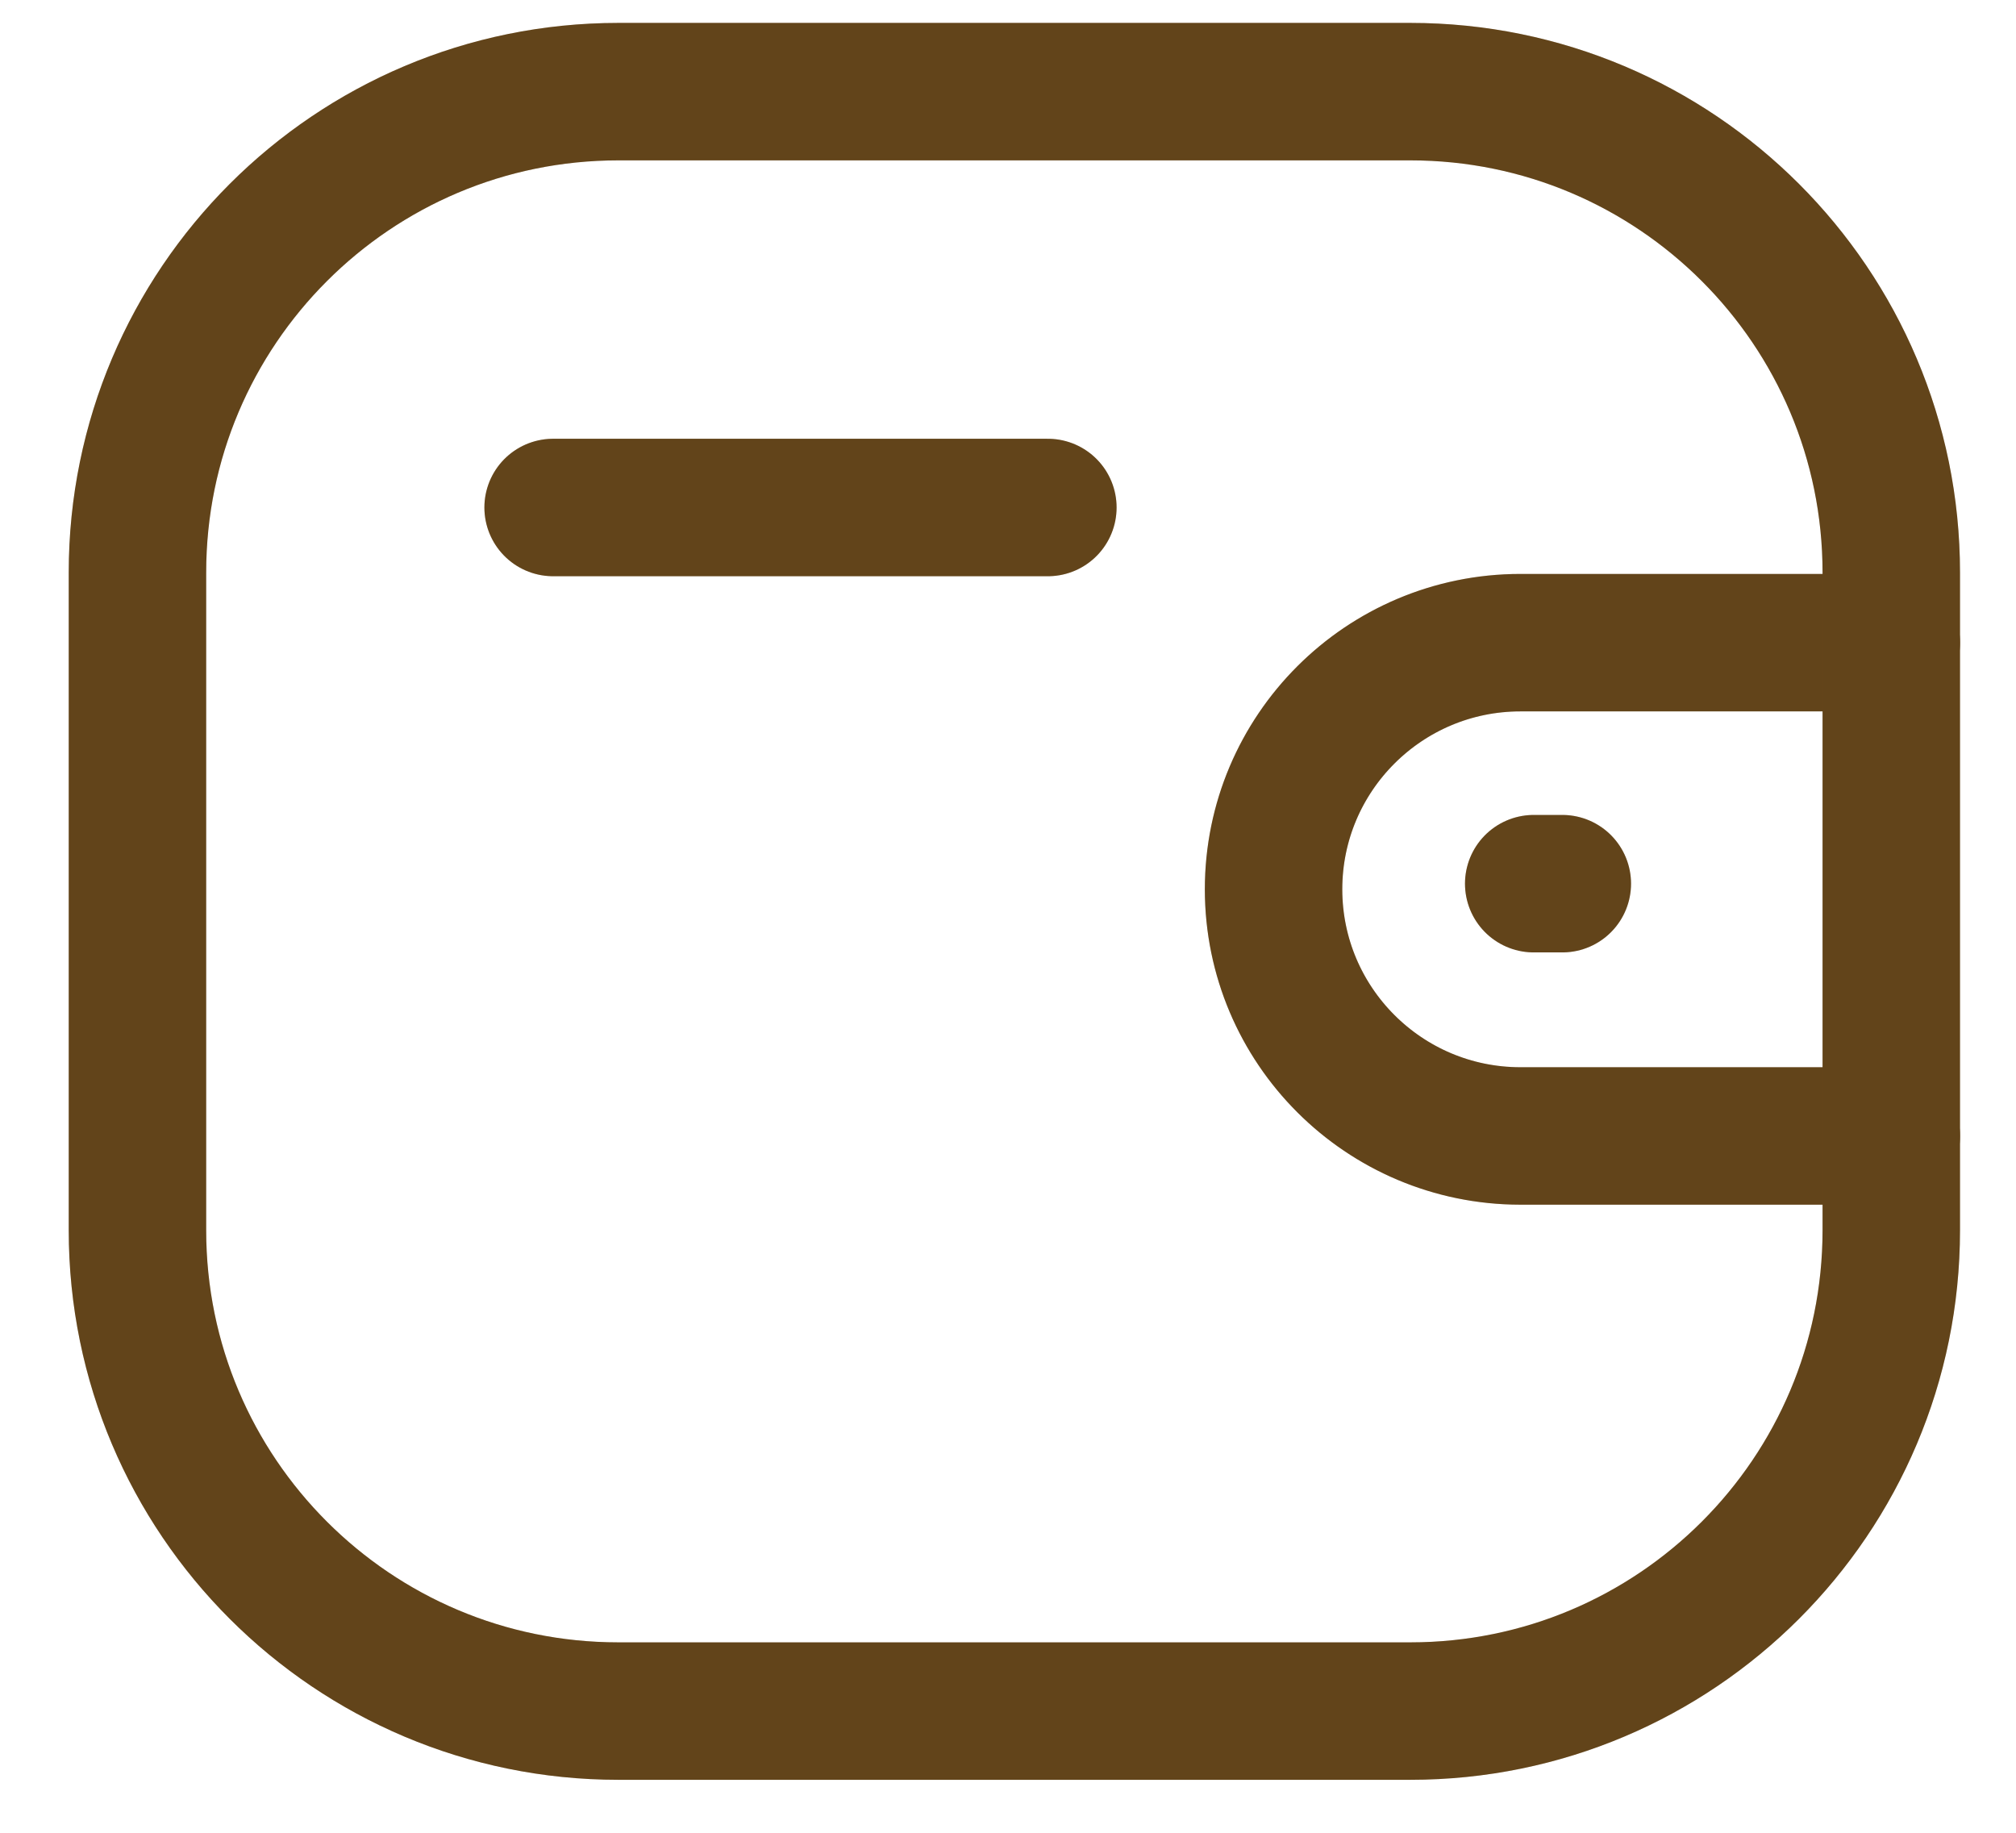
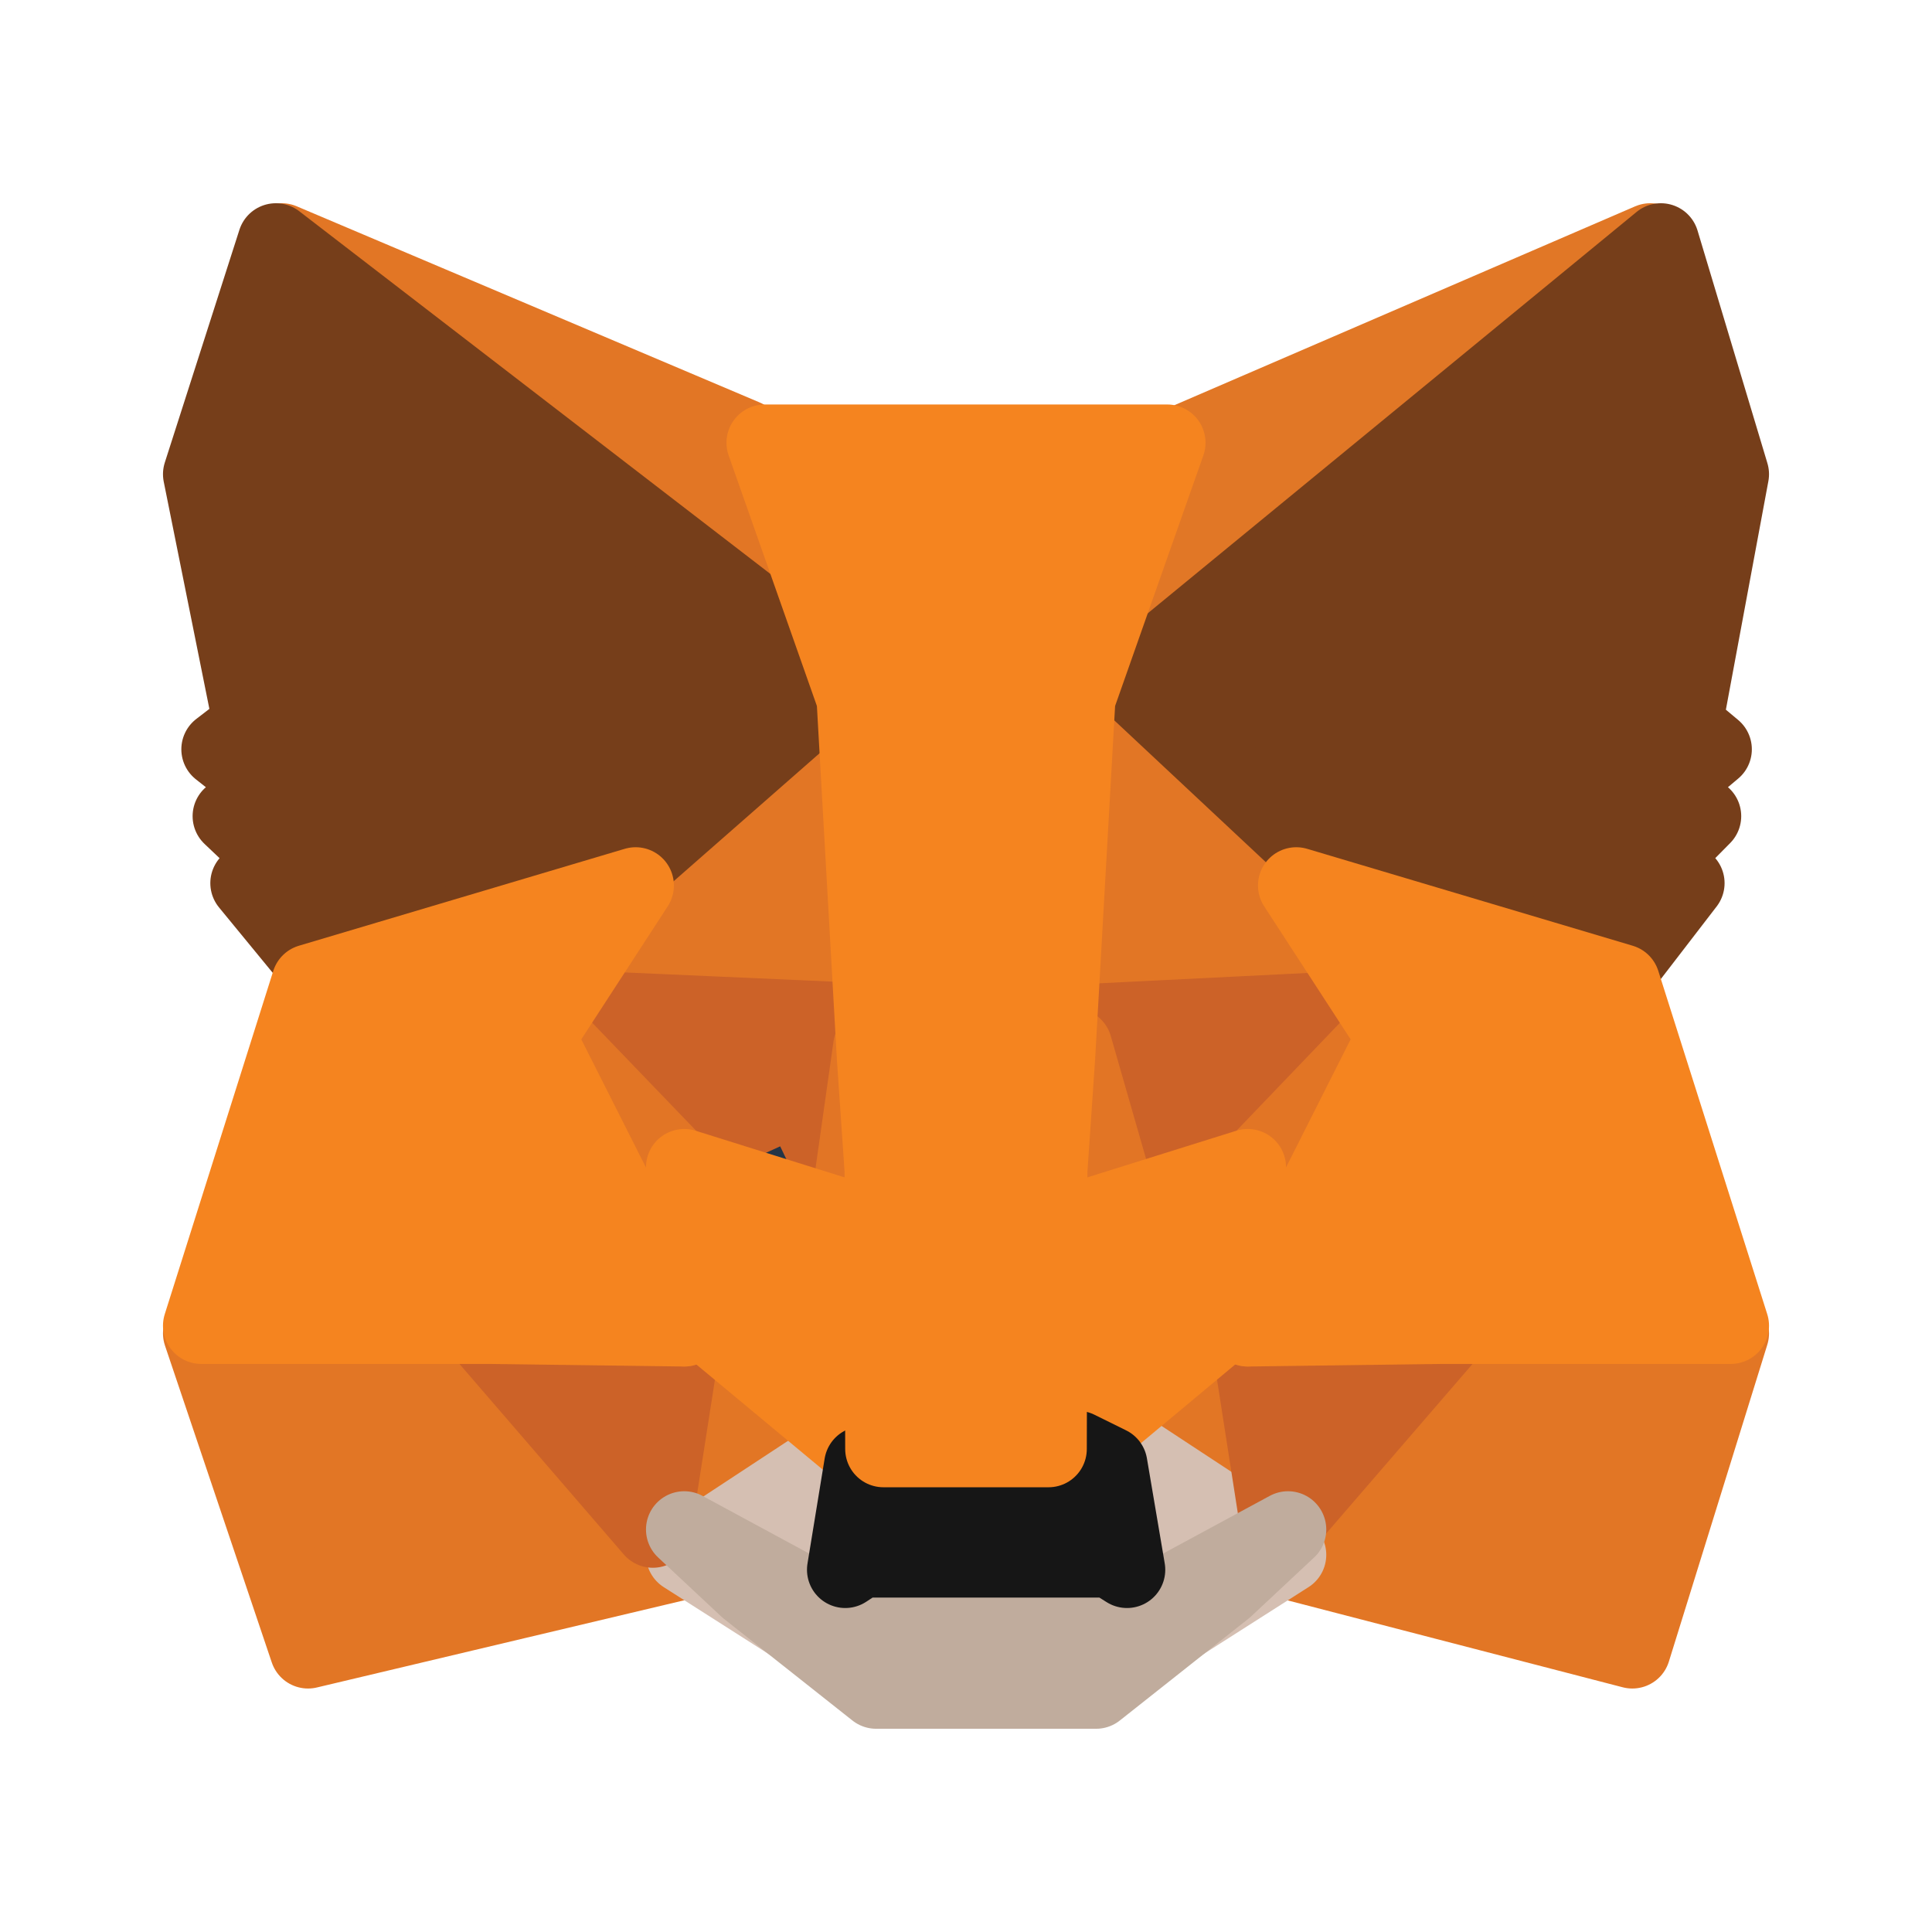
- <svg xmlns="http://www.w3.org/2000/svg" width="22" height="20" viewBox="0 0 22 20" fill="none">
-   <path d="M20.639 12.396H16.591C15.104 12.395 13.899 11.191 13.898 9.705C13.898 8.218 15.104 7.014 16.591 7.013H20.639" stroke="#7B5520" stroke-width="1.5" stroke-linecap="round" stroke-linejoin="round" />
-   <path d="M20.639 12.396H16.591C15.104 12.395 13.899 11.191 13.898 9.705C13.898 8.218 15.104 7.014 16.591 7.013H20.639" stroke="black" stroke-opacity="0.2" stroke-width="1.5" stroke-linecap="round" stroke-linejoin="round" />
-   <path d="M17.049 9.643H16.737" stroke="#7B5520" stroke-width="1.5" stroke-linecap="round" stroke-linejoin="round" />
-   <path d="M17.049 9.643H16.737" stroke="black" stroke-opacity="0.2" stroke-width="1.5" stroke-linecap="round" stroke-linejoin="round" />
-   <path fill-rule="evenodd" clip-rule="evenodd" d="M6.748 1H15.391C18.289 1 20.639 3.35 20.639 6.248V13.425C20.639 16.323 18.289 18.672 15.391 18.672H6.748C3.85 18.672 1.5 16.323 1.5 13.425V6.248C1.5 3.35 3.85 1 6.748 1Z" stroke="#7B5520" stroke-width="1.5" stroke-linecap="round" stroke-linejoin="round" />
-   <path fill-rule="evenodd" clip-rule="evenodd" d="M6.748 1H15.391C18.289 1 20.639 3.35 20.639 6.248V13.425C20.639 16.323 18.289 18.672 15.391 18.672H6.748C3.85 18.672 1.5 16.323 1.5 13.425V6.248C1.5 3.35 3.85 1 6.748 1Z" stroke="black" stroke-opacity="0.2" stroke-width="1.5" stroke-linecap="round" stroke-linejoin="round" />
-   <path d="M6.036 5.538H11.435" stroke="#7B5520" stroke-width="1.5" stroke-linecap="round" stroke-linejoin="round" />
-   <path d="M6.036 5.538H11.435" stroke="black" stroke-opacity="0.2" stroke-width="1.5" stroke-linecap="round" stroke-linejoin="round" />
+ <svg xmlns="http://www.w3.org/2000/svg" width="18" height="18" viewBox="0 0 18 18" fill="none">
+   <path d="M15.375 2.25L10.125 6.75L11.1 4.095L15.375 2.25Z" fill="#E17726" stroke="#E17726" stroke-width="0.713" stroke-linecap="round" stroke-linejoin="round" />
+   <path d="M2.625 2.25L7.875 6.75L6.939 4.078L2.625 2.25Z" fill="#E27625" stroke="#E27625" stroke-width="0.713" stroke-linecap="round" stroke-linejoin="round" />
+   <path d="M13.499 12.375L12 14.543L15.208 15.375L16.125 12.423L13.499 12.375Z" fill="#E27625" stroke="#E27625" stroke-width="0.713" stroke-linecap="round" stroke-linejoin="round" />
+   <path d="M1.875 12.423L2.87 15.375L6.375 14.543L4.743 12.375L1.875 12.423Z" fill="#E27625" stroke="#E27625" stroke-width="0.713" stroke-linecap="round" stroke-linejoin="round" />
+   <path d="M5.824 8.113L4.875 9.595L8.25 9.75L8.136 6L5.824 8.113Z" fill="#E27625" stroke="#E27625" stroke-width="0.713" stroke-linecap="round" stroke-linejoin="round" />
+   <path d="M12.282 8.132L10.194 6L10.125 9.75L13.125 9.597L12.282 8.132Z" fill="#E27625" stroke="#E27625" stroke-width="0.713" stroke-linecap="round" stroke-linejoin="round" />
+   <path d="M6.375 14.25L7.875 13.462L6.583 12.375L6.375 14.25Z" fill="#E27625" stroke="#E27625" stroke-width="0.713" stroke-linecap="round" stroke-linejoin="round" />
+   <path d="M10.5 13.462L12 14.25L11.792 12.375L10.5 13.462Z" fill="#E27625" stroke="#E27625" stroke-width="0.713" stroke-linecap="round" stroke-linejoin="round" />
+   <path d="M12 14.486L10.5 13.5L10.619 14.82L10.606 15.375L12 14.486Z" fill="#D5BFB2" stroke="#D5BFB2" stroke-width="0.713" stroke-linecap="round" stroke-linejoin="round" />
+   <path d="M6.375 14.486L7.769 15.375L7.76 14.82L7.875 13.5L6.375 14.486Z" fill="#D5BFB2" stroke="#D5BFB2" stroke-width="0.713" stroke-linecap="round" stroke-linejoin="round" />
+   <path d="M7.875 11.25L6.375 10.714L7.433 10.125L7.875 11.25Z" fill="#233447" stroke="#233447" stroke-width="0.713" stroke-linecap="round" stroke-linejoin="round" />
+   <path d="M10.5 11.25L10.83 10.125L11.625 10.714L10.5 11.25Z" fill="#233447" stroke="#233447" stroke-width="0.713" stroke-linecap="round" stroke-linejoin="round" />
+   <path d="M6.082 14.25L6.375 12.375L4.5 12.416L6.082 14.25Z" fill="#CC6228" stroke="#CC6228" stroke-width="0.713" stroke-linecap="round" stroke-linejoin="round" />
+   <path d="M11.625 12.375L11.917 14.25L13.5 12.416L11.625 12.375Z" fill="#CC6228" stroke="#CC6228" stroke-width="0.713" stroke-linecap="round" stroke-linejoin="round" />
+   <path d="M13.125 9.375L10.125 9.524L10.403 11.25L10.846 10.211L11.913 10.755L13.125 9.375Z" fill="#CC6228" stroke="#CC6228" stroke-width="0.713" stroke-linecap="round" stroke-linejoin="round" />
+   <path d="M6.244 10.755L7.439 10.211L7.938 11.25L8.25 9.524L4.875 9.375L6.244 10.755Z" fill="#CC6228" stroke="#CC6228" stroke-width="0.713" stroke-linecap="round" stroke-linejoin="round" />
+   <path d="M4.875 9.375L6.375 12.375L6.324 10.881L4.875 9.375Z" fill="#E27525" stroke="#E27525" stroke-width="0.713" stroke-linecap="round" stroke-linejoin="round" />
+   <path d="M11.682 10.881L11.625 12.375L13.125 9.375L11.682 10.881Z" fill="#E27525" stroke="#E27525" stroke-width="0.713" stroke-linecap="round" stroke-linejoin="round" />
+   <path d="M8.119 9.75L7.875 11.47L8.184 13.5L8.25 10.827L8.119 9.75Z" fill="#E27525" stroke="#E27525" stroke-width="0.713" stroke-linecap="round" stroke-linejoin="round" />
+   <path d="M10.006 9.75L9.75 10.821L9.873 13.5L10.5 11.47L10.006 9.75Z" fill="#E27525" stroke="#E27525" stroke-width="0.713" stroke-linecap="round" stroke-linejoin="round" />
+   <path d="M10.105 11.351L9.75 13.31L10.008 13.5L11.577 12.191L11.625 10.875L10.105 11.351Z" fill="#F5841F" stroke="#F5841F" stroke-width="0.713" stroke-linecap="round" stroke-linejoin="round" />
+   <path d="M6.375 10.875L6.418 12.191L7.992 13.5L8.25 13.31L7.894 11.351L6.375 10.875Z" fill="#F5841F" stroke="#F5841F" stroke-width="0.713" stroke-linecap="round" stroke-linejoin="round" />
+   <path d="M10.314 15.162L10.33 14.593L10.197 14.458H8.178L8.05 14.593L8.061 15.162L6.375 14.25L6.964 14.801L8.163 15.75H10.212L11.411 14.801L12 14.25L10.314 15.162Z" fill="#C0AC9D" stroke="#C0AC9D" stroke-width="0.713" stroke-linecap="round" stroke-linejoin="round" />
+   <path d="M10.334 13.646L10.038 13.5H8.331L8.035 13.646L7.875 14.625L8.023 14.528H10.346L10.5 14.625L10.334 13.646Z" fill="#161616" stroke="#161616" stroke-width="0.713" stroke-linecap="round" stroke-linejoin="round" />
+   <path d="M15.691 6.752L16.125 4.418L15.474 2.25L10.5 6.334L12.413 8.124L15.117 9L15.711 8.228L15.453 8.022L15.866 7.604L15.551 7.329L15.965 6.981L15.691 6.752Z" fill="#763E1A" stroke="#763E1A" stroke-width="0.713" stroke-linecap="round" stroke-linejoin="round" />
+   <path d="M1.875 4.418L2.344 6.752L2.046 6.981L2.487 7.329L2.151 7.604L2.592 8.022L2.316 8.228L2.95 9L5.834 8.124L7.875 6.334L2.57 2.25L1.875 4.418Z" fill="#763E1A" stroke="#763E1A" stroke-width="0.713" stroke-linecap="round" stroke-linejoin="round" />
+   <path d="M15.11 9.153L12.077 8.25L12.994 9.661L11.625 12.375L13.434 12.351H16.125L15.11 9.153Z" fill="#F5841F" stroke="#F5841F" stroke-width="0.713" stroke-linecap="round" stroke-linejoin="round" />
+   <path d="M5.922 8.25L2.886 9.153L1.875 12.351H4.569L6.375 12.375L5.005 9.661L5.922 8.25Z" fill="#F5841F" stroke="#F5841F" stroke-width="0.713" stroke-linecap="round" stroke-linejoin="round" />
+   <path d="M9.847 9.85L10.036 6.507L10.875 4.125H7.125L7.964 6.507L8.153 9.85L8.225 10.904L8.231 13.5H9.769L9.775 10.904L9.847 9.85Z" fill="#F5841F" stroke="#F5841F" stroke-width="0.713" stroke-linecap="round" stroke-linejoin="round" />
</svg>
